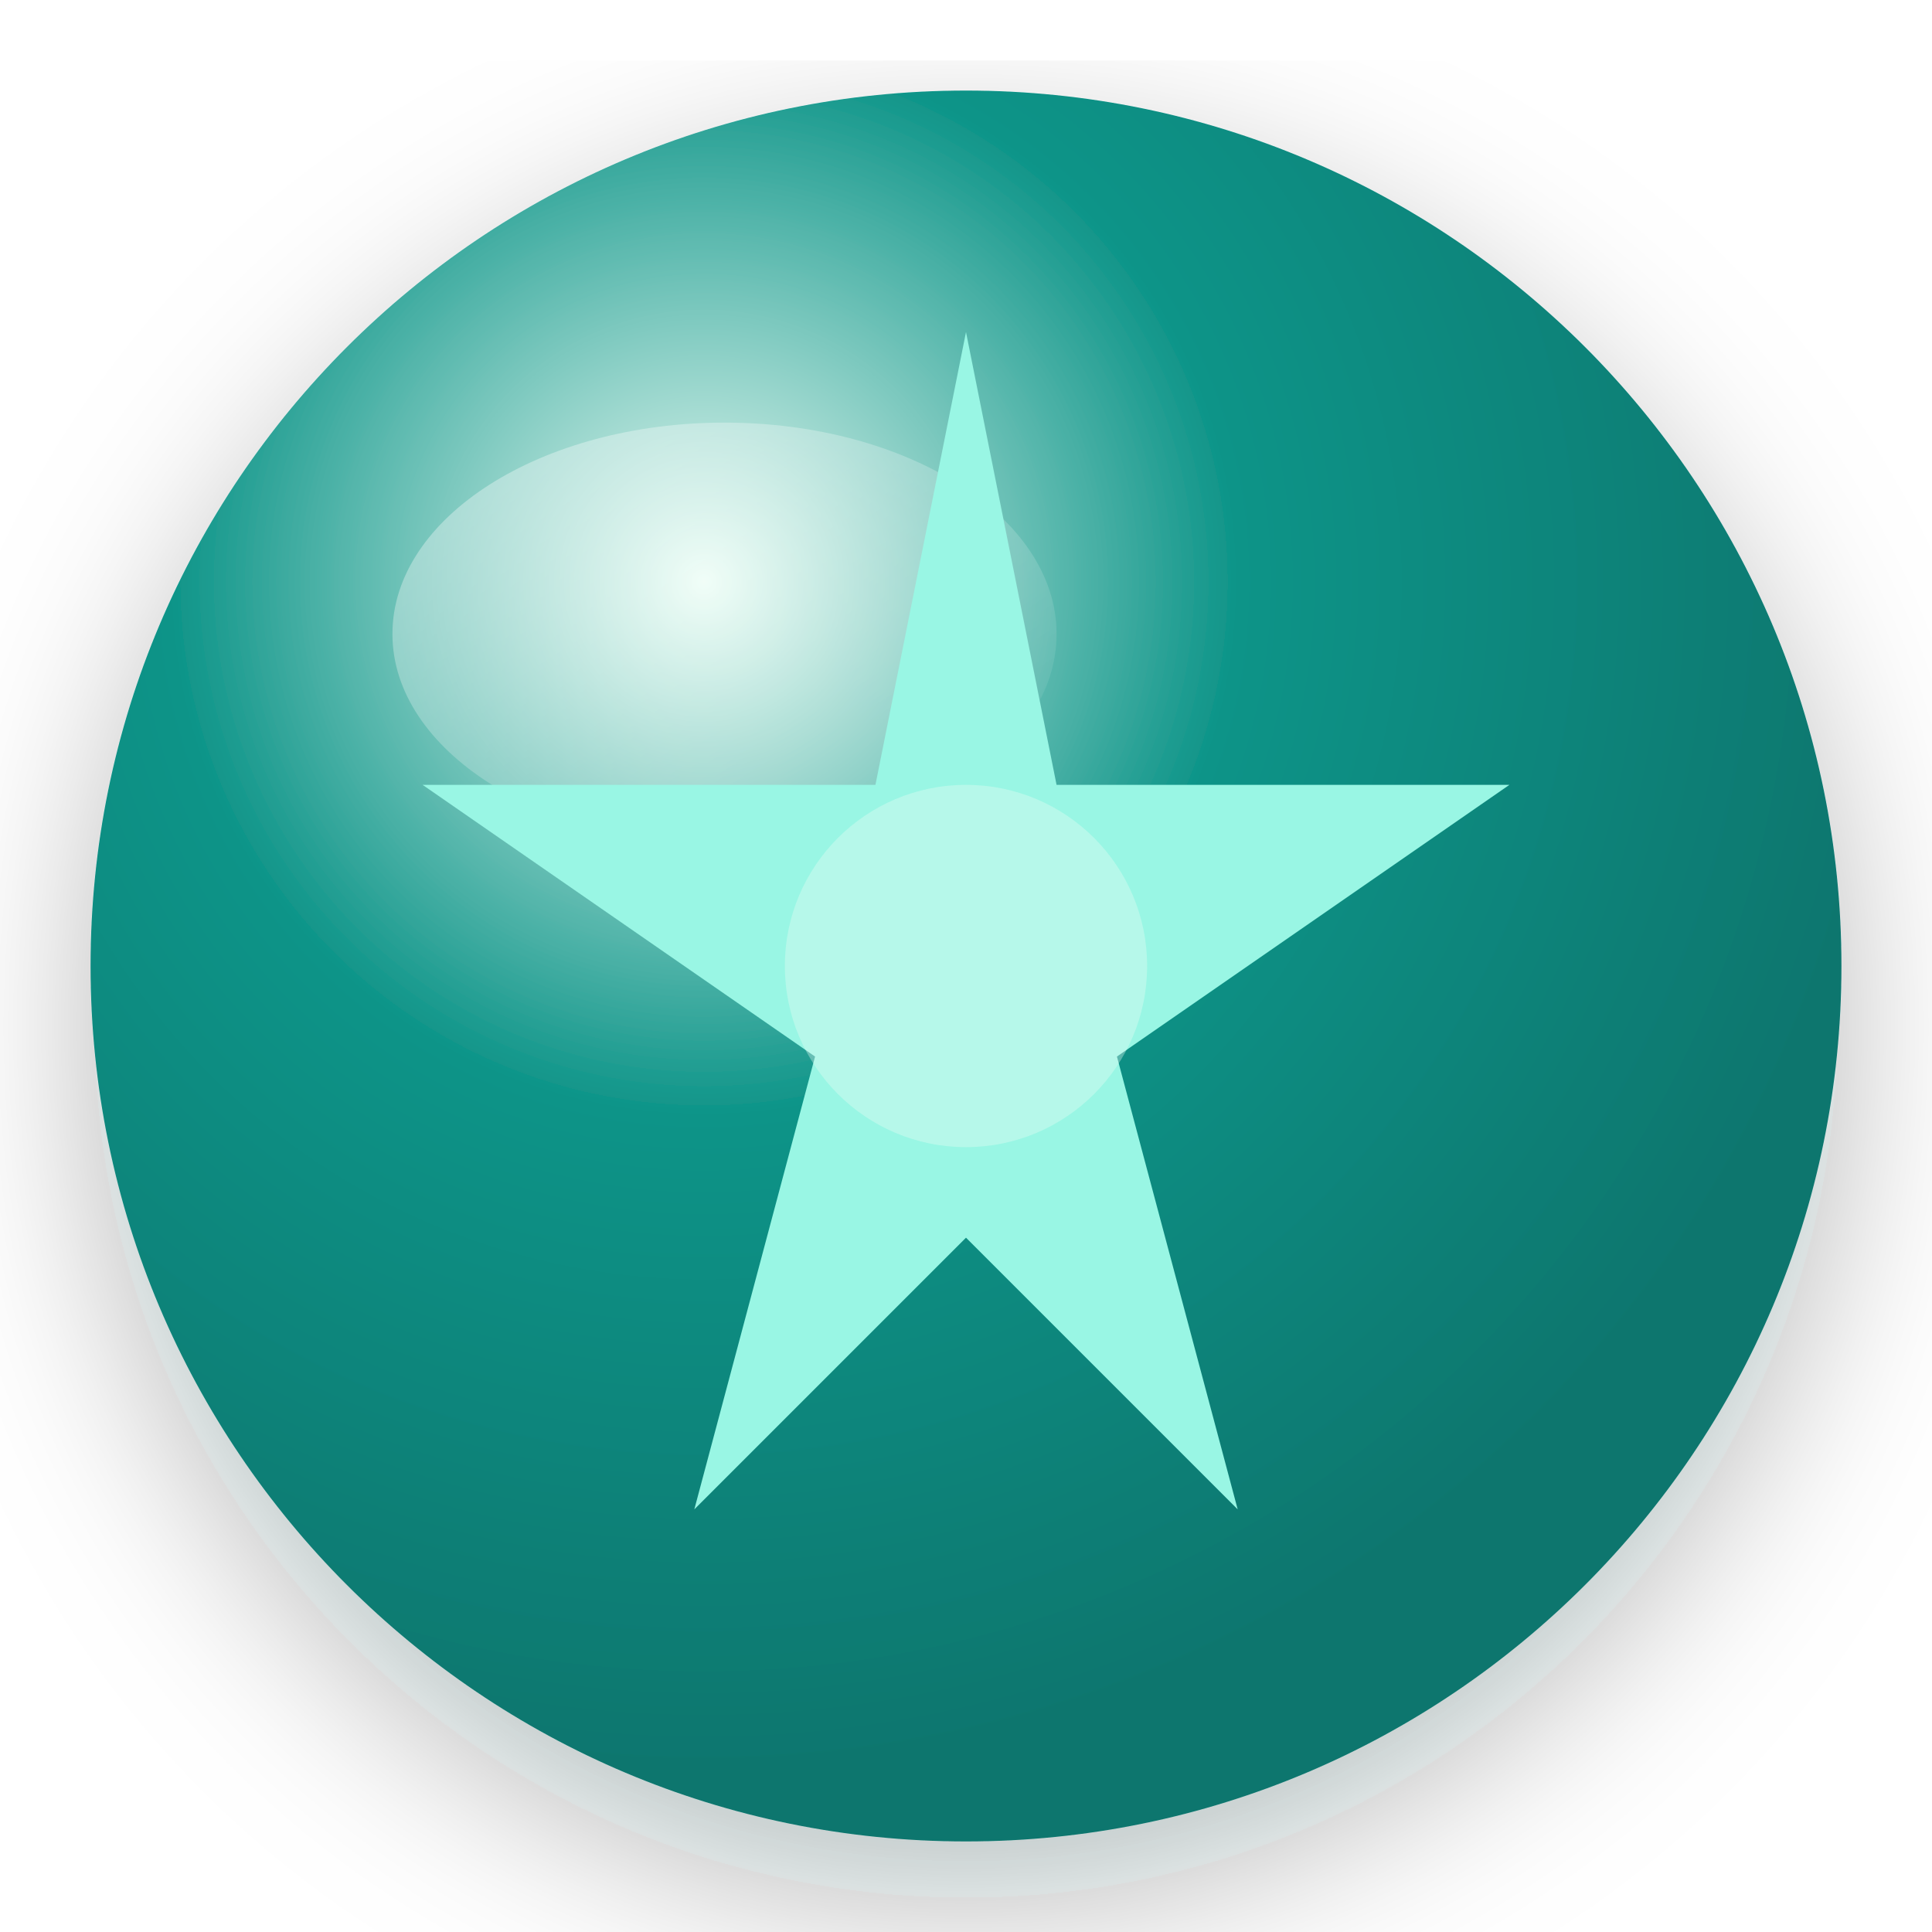
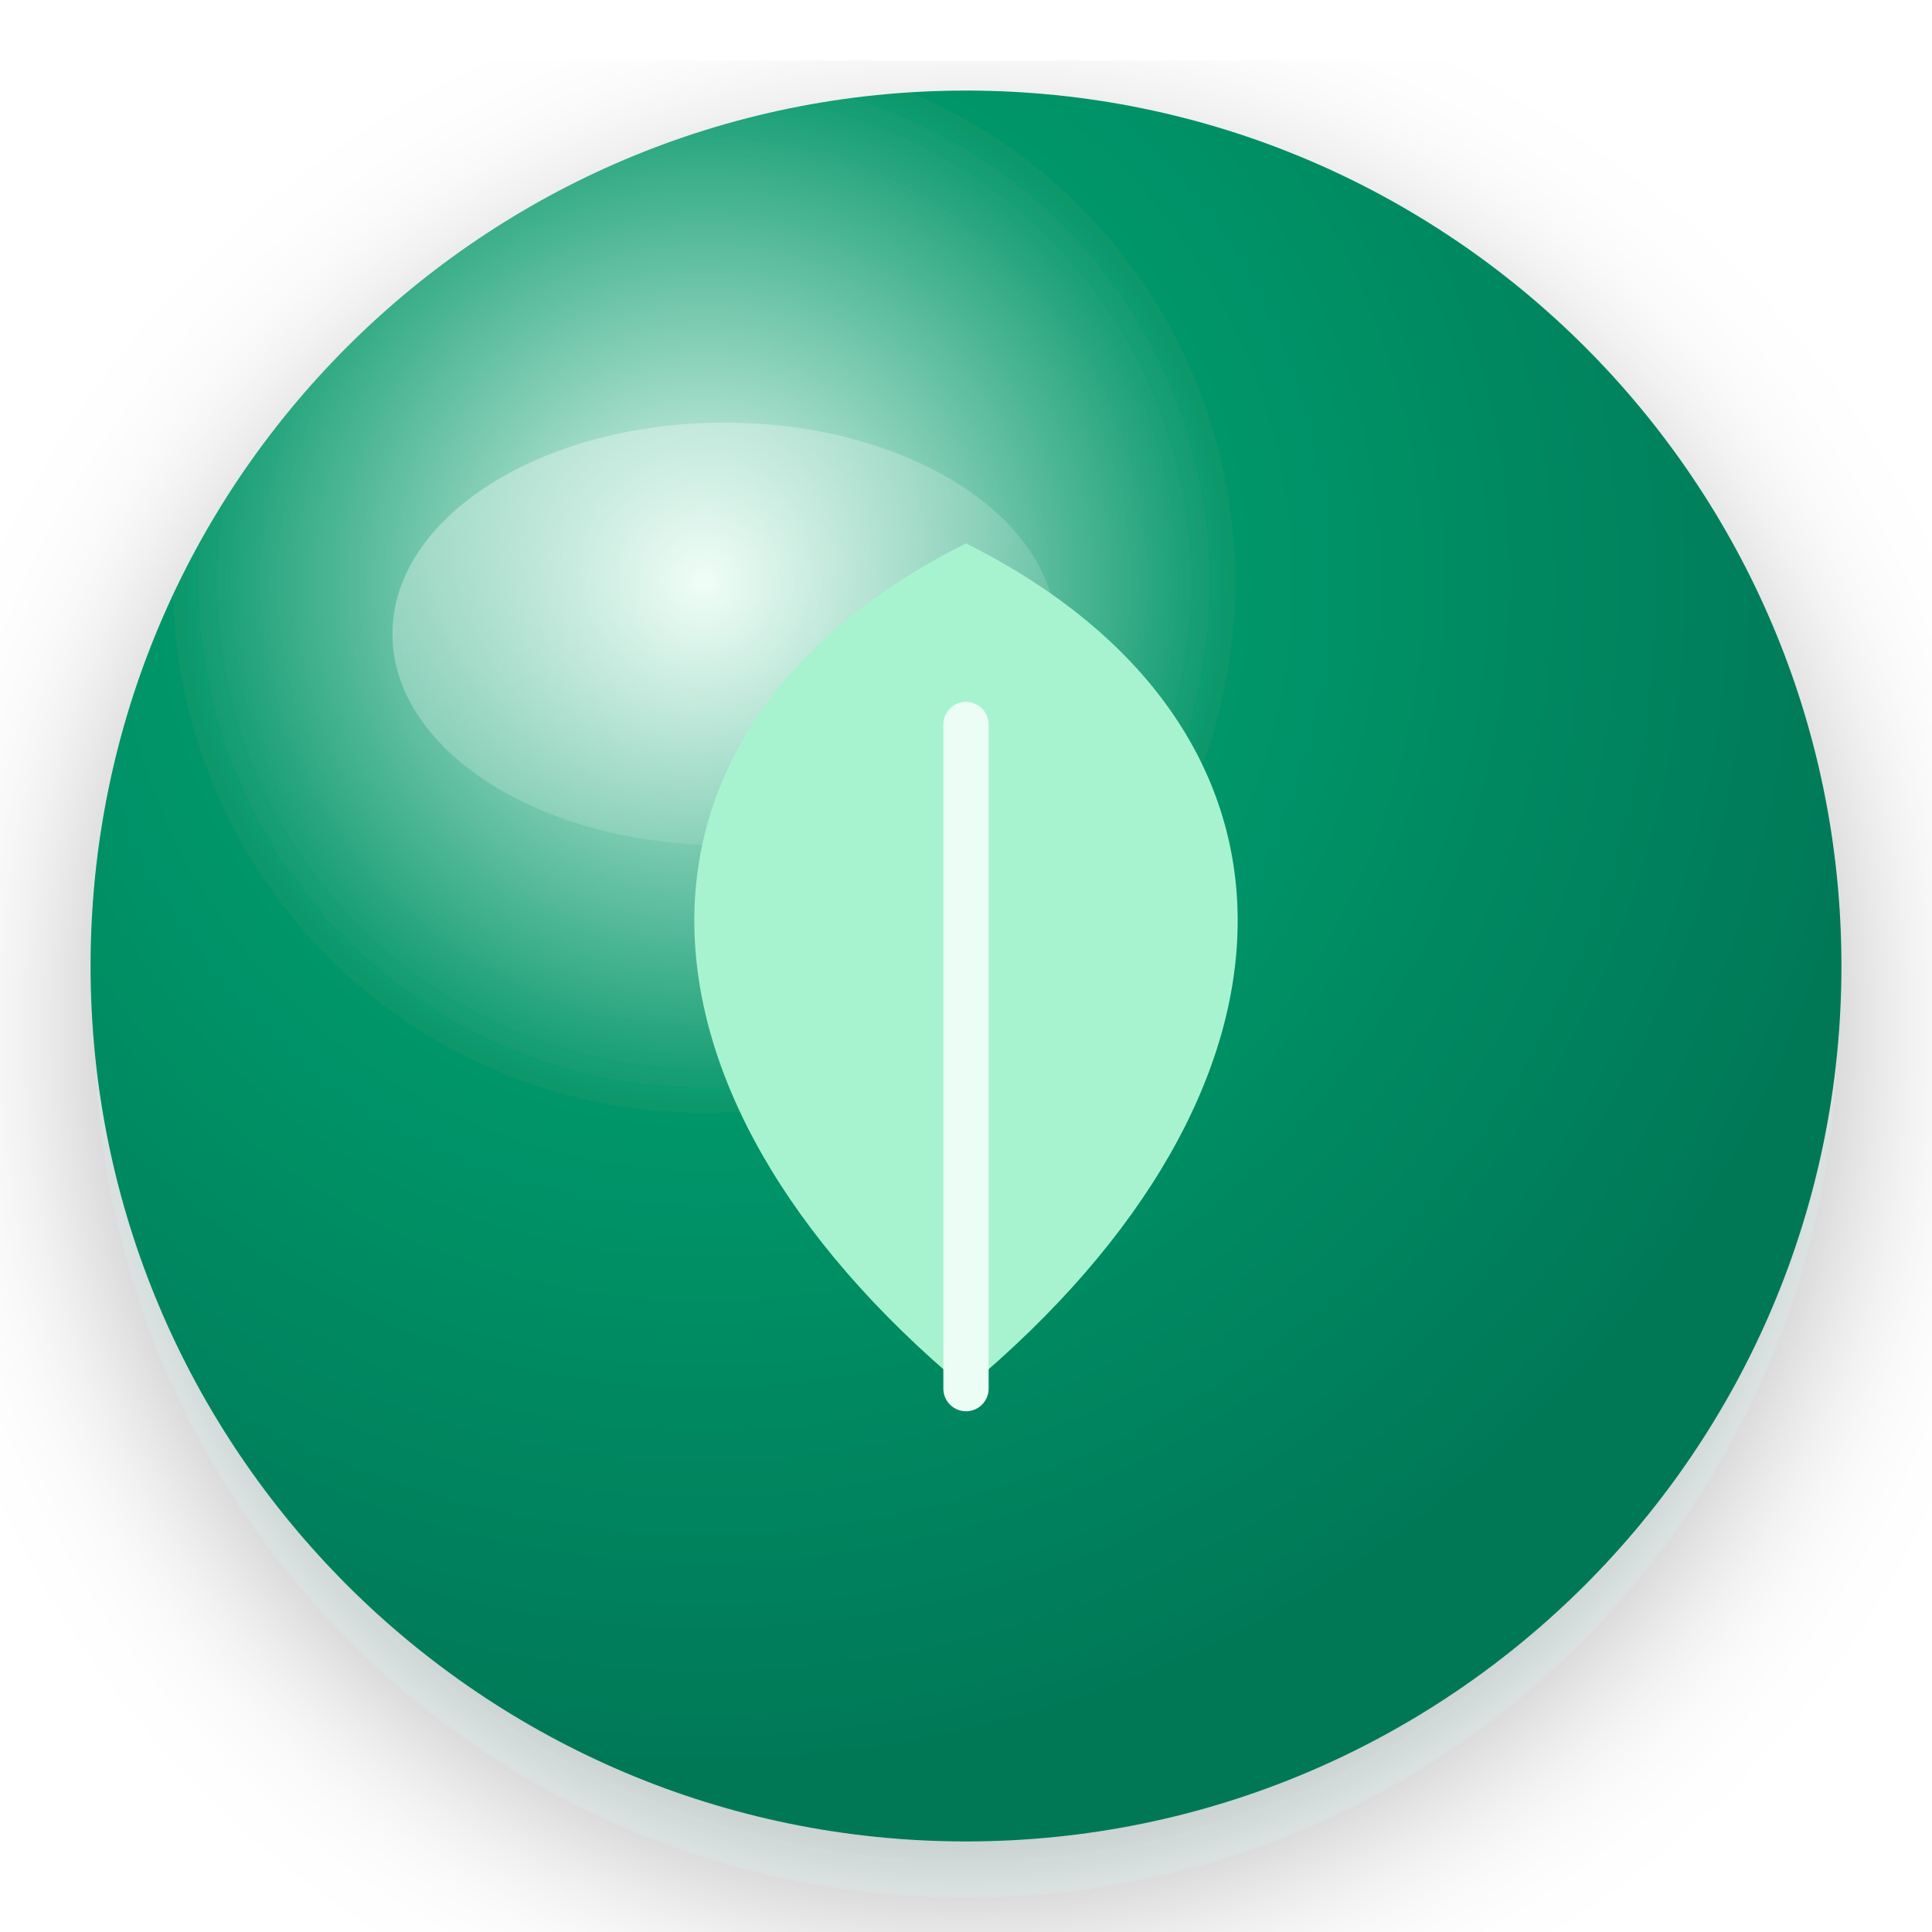
<svg xmlns="http://www.w3.org/2000/svg" viewBox="0 0 128 128" role="img" aria-hidden="true">
  <defs>
    <radialGradient id="sphere" cx="35%" cy="28%" r="68%">
      <stop offset="0%" stop-color="#ecfdf5" />
-       <stop offset="45%" stop-color="#0d9488" />
-       <stop offset="100%" stop-color="#0f766e" />
+       <stop offset="45%" stop-color="#059669" />
+       <stop offset="100%" stop-color="#047857" />
    </radialGradient>
    <filter id="depth" x="-20%" y="-20%" width="140%" height="140%">
      <feDropShadow dx="0" dy="4" stdDeviation="6" flood-color="#0f172a" flood-opacity="0.28" />
    </filter>
    <linearGradient id="shine" x1="0" y1="0" x2="1" y2="1">
      <stop offset="0%" stop-color="#ffffff" stop-opacity="0.55" />
      <stop offset="100%" stop-color="#ffffff" stop-opacity="0" />
    </linearGradient>
  </defs>
  <circle cx="64" cy="64" r="58" fill="url(#sphere)" filter="url(#depth)" />
  <ellipse cx="48" cy="42" rx="22" ry="14" fill="url(#shine)" opacity="0.75" />
-   <path d="M64 22 L70 52 L100 52 L74 70 L82 100 L64 82 L46 100 L54 70 L28 52 L58 52 Z" fill="#99f6e4" />
-   <circle cx="64" cy="64" r="12" fill="#ecfdf5" opacity="0.35" />
+   <path d="M64 92 C40 72 40 48 64 36 C88 48 88 72 64 92Z" fill="#a7f3d0" />
+   <path d="M64 92 V48" stroke="#ecfdf5" stroke-width="3" stroke-linecap="round" />
</svg>
